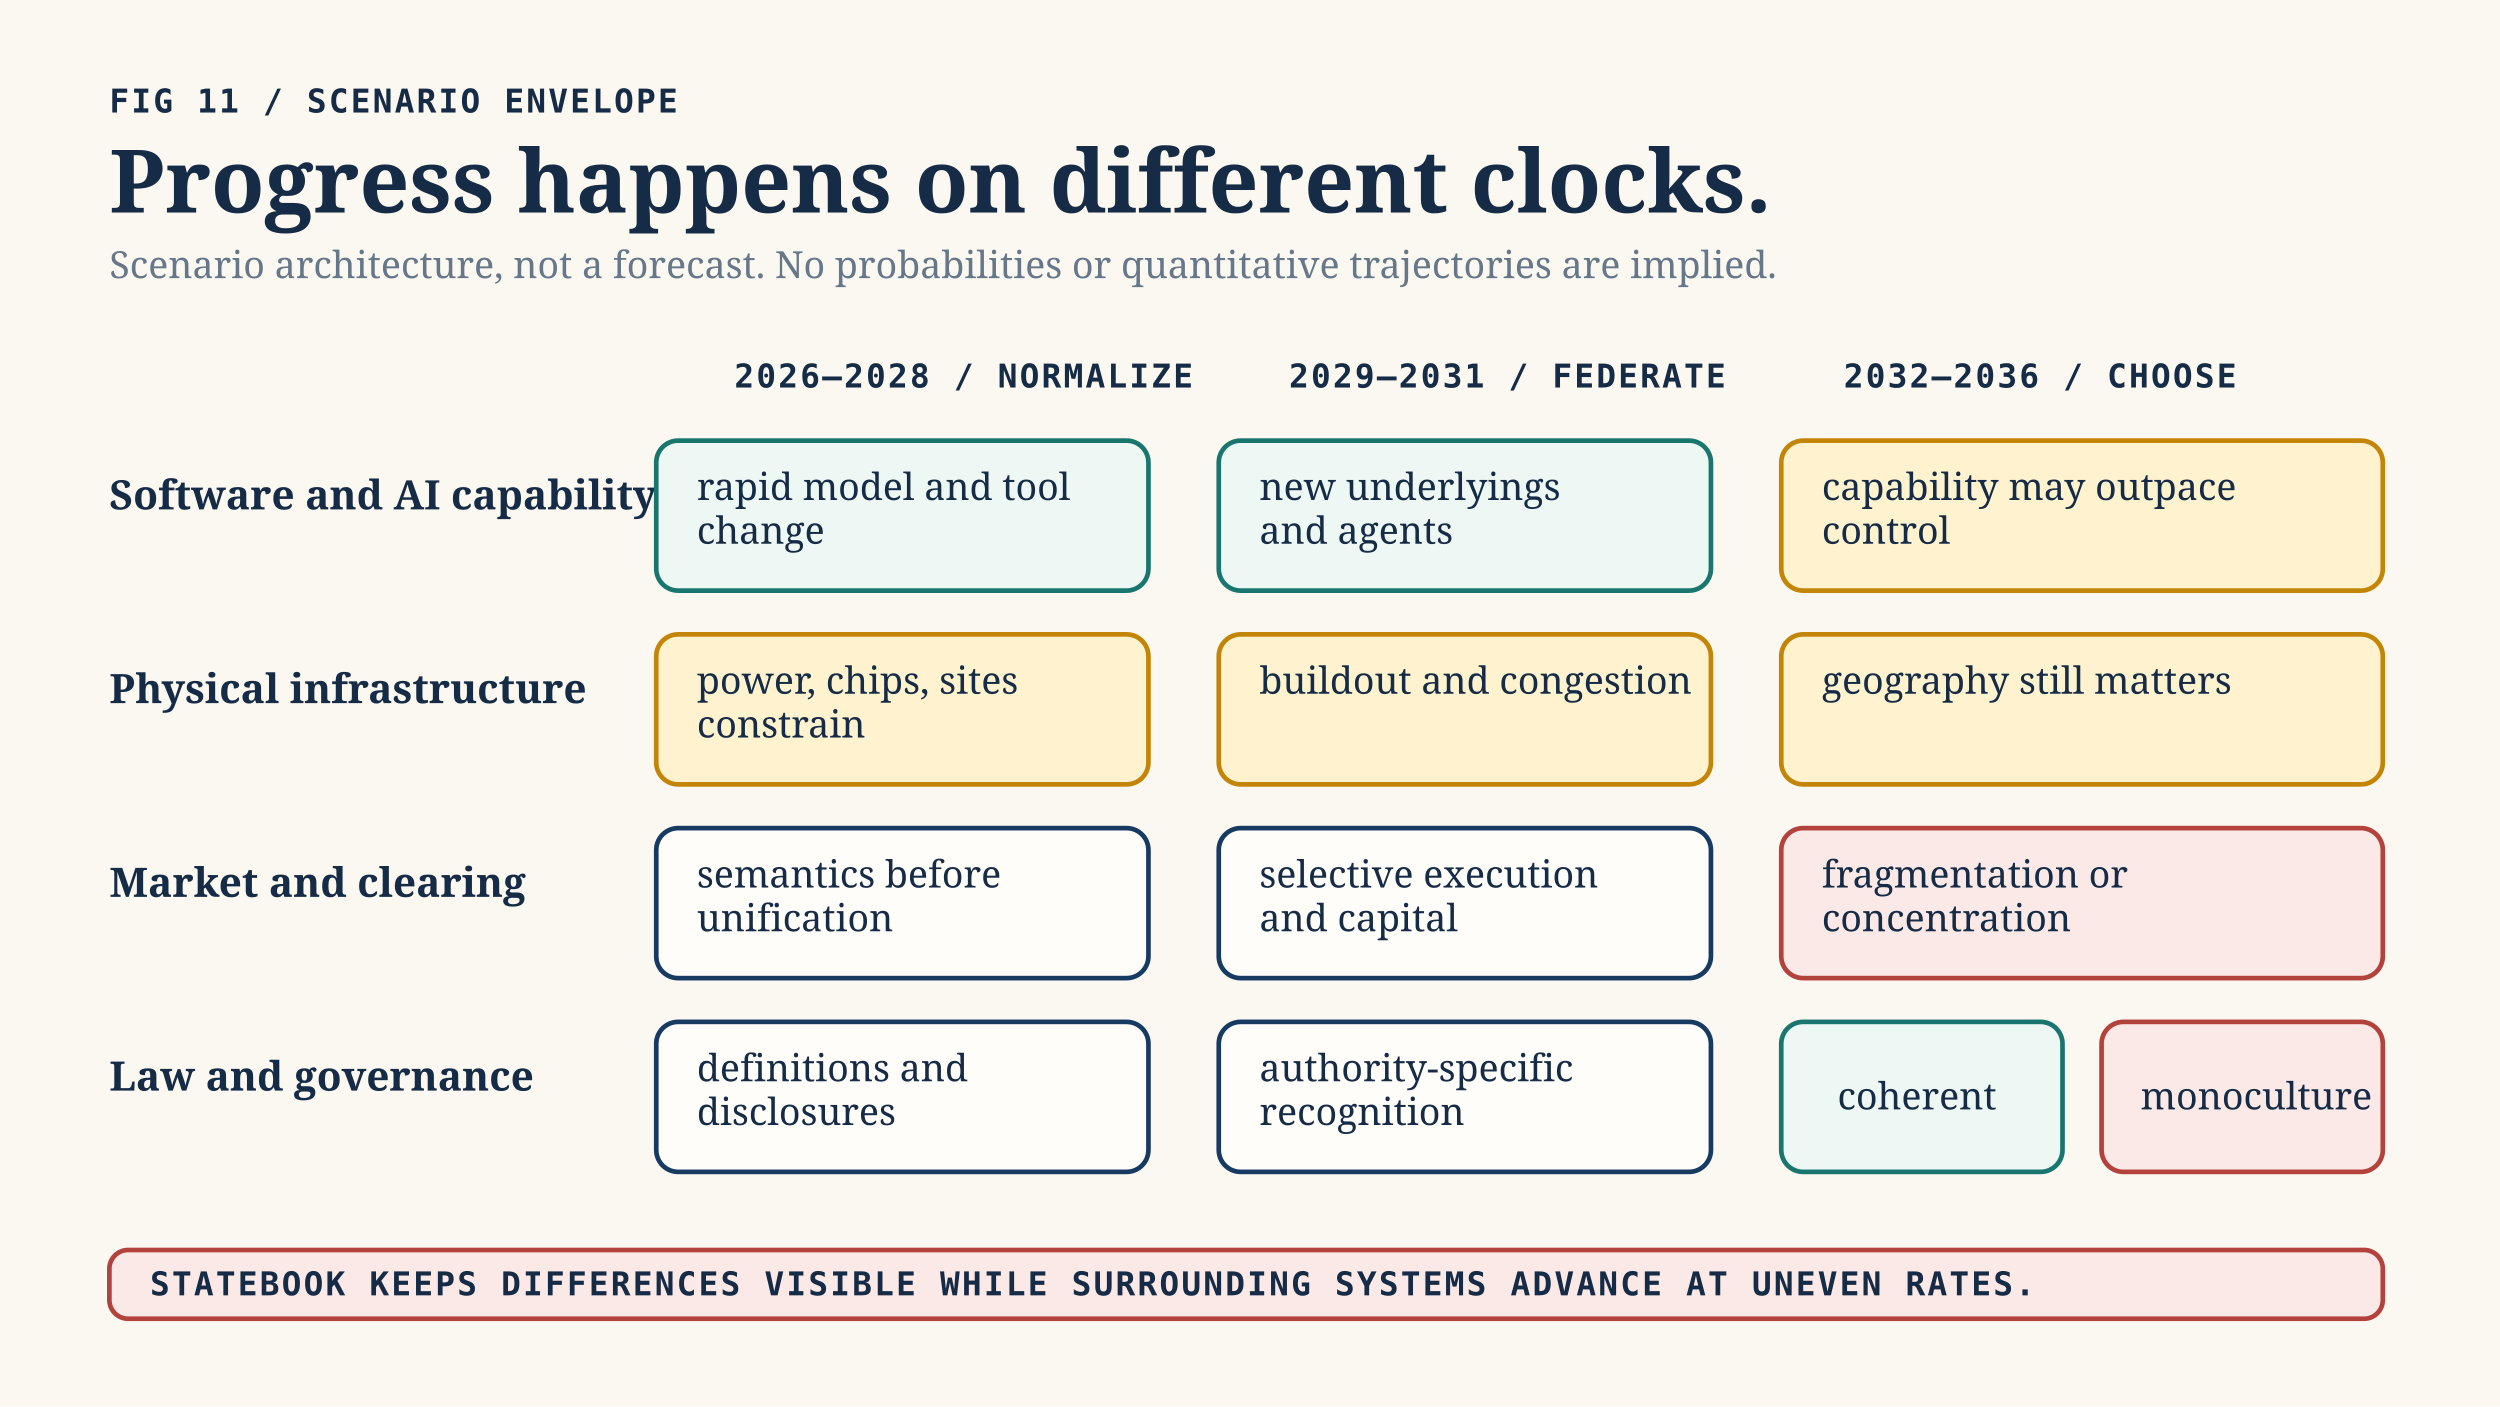
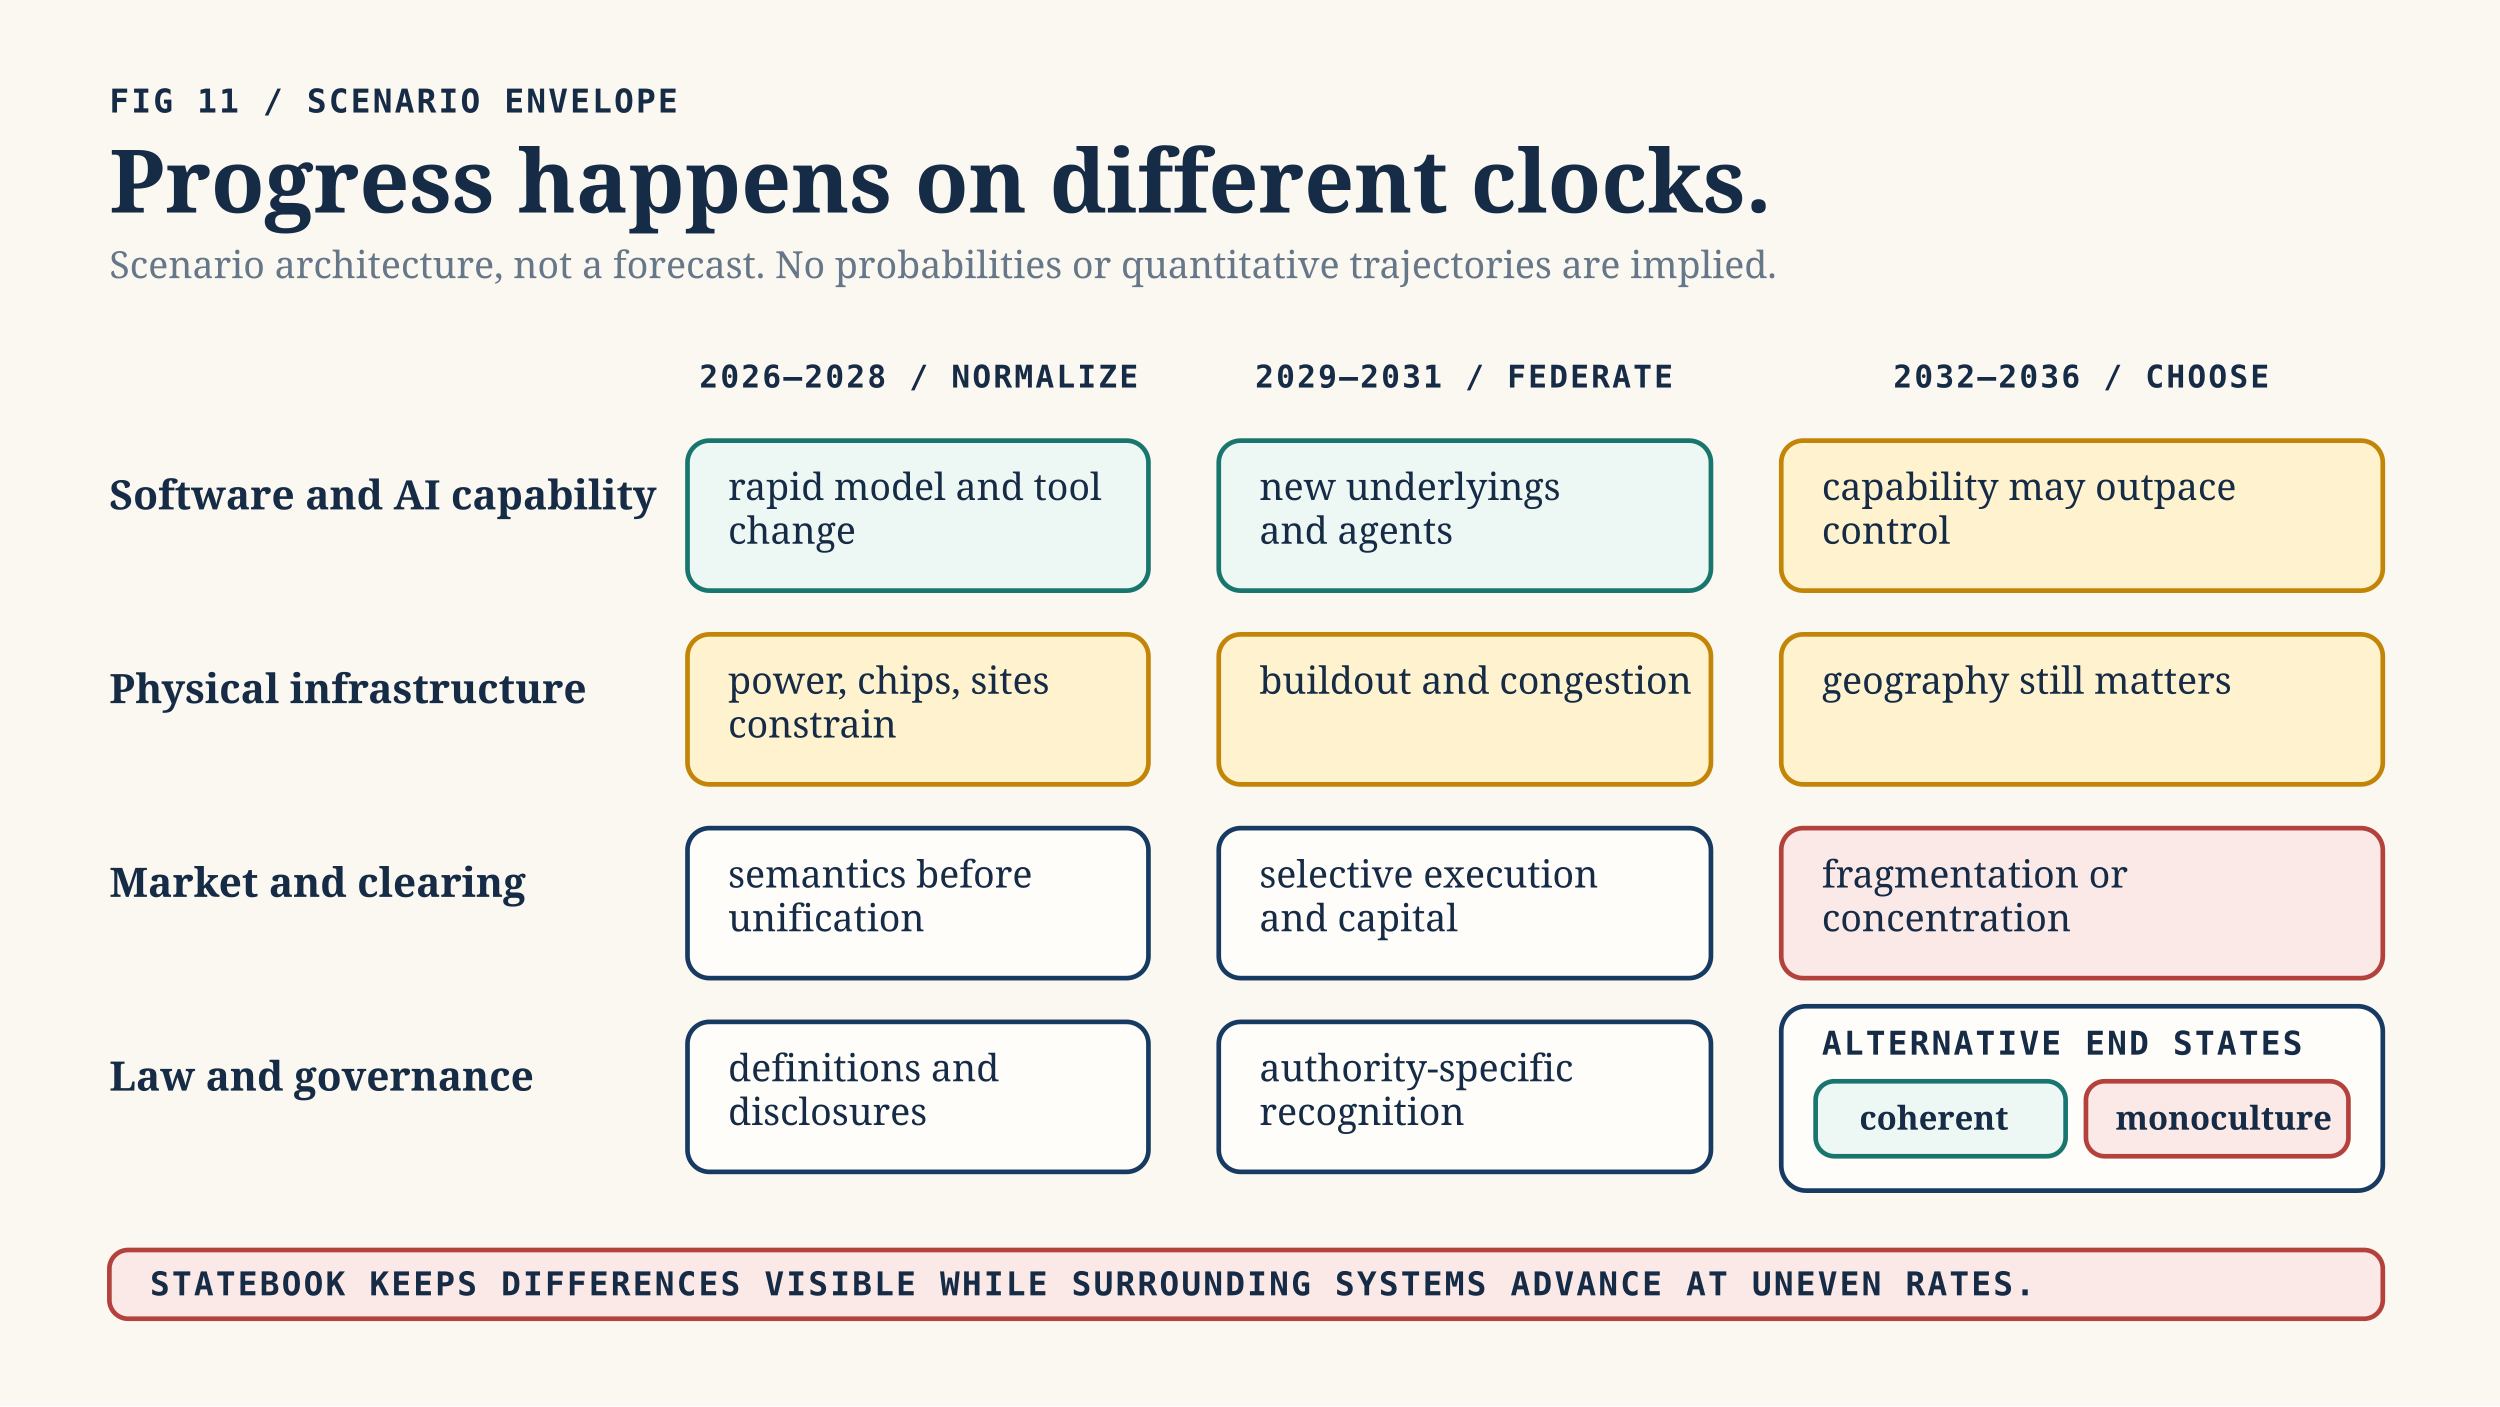
<svg xmlns="http://www.w3.org/2000/svg" width="1600" height="900" viewBox="0 0 1600 900" role="img" aria-labelledby="title desc">
  <defs>
-     <style>.ink{fill:#162b45}.muted{fill:#667789}.h{font:700 56px Georgia,serif}.t{font:700 26px Georgia,serif}.b{font:24px Georgia,serif}.k{font:700 21px ui-monospace,Consolas,monospace;letter-spacing:1.4px}.navy{fill:#fffdfa;stroke:#173a63;stroke-width:3}.teal{fill:#edf7f4;stroke:#19766f;stroke-width:3}.gold{fill:#fff3cf;stroke:#c38508;stroke-width:3}.red{fill:#fbe9e7;stroke:#b3423c;stroke-width:3}</style>
+     <style>.ink{fill:#162b45}.muted{fill:#667789}.h{font:700 56px Georgia,serif}.t{font:700 26px Georgia,serif}.b{font:24px Georgia,serif}.s{font:700 21px Georgia,serif}.k{font:700 21px ui-monospace,Consolas,monospace;letter-spacing:1.4px}.period{font:700 20px ui-monospace,Consolas,monospace;letter-spacing:1.4px}.navy{fill:#fffdfa;stroke:#173a63;stroke-width:3}.teal{fill:#edf7f4;stroke:#19766f;stroke-width:3}.gold{fill:#fff3cf;stroke:#c38508;stroke-width:3}.red{fill:#fbe9e7;stroke:#b3423c;stroke-width:3}</style>
  </defs>
  <rect width="1600" height="900" fill="#fbf8f1" />
  <text x="70" y="72" class="k ink">FIG 11 / SCENARIO ENVELOPE</text>
  <text x="70" y="136" class="h ink">Progress happens on different clocks.</text>
  <text x="70" y="178" class="b muted">Scenario architecture, not a forecast. No probabilities or quantitative trajectories are implied.</text>
-   <text x="470" y="248" class="k ink">2026–2028 / NORMALIZE</text>
-   <text x="825" y="248" class="k ink">2029–2031 / FEDERATE</text>
-   <text x="1180" y="248" class="k ink">2032–2036 / CHOOSE</text>
+   <text x="588" y="248" class="period ink" text-anchor="middle">2026–2028 / NORMALIZE</text>
+   <text x="937" y="248" class="period ink" text-anchor="middle">2029–2031 / FEDERATE</text>
+   <text x="1332" y="248" class="period ink" text-anchor="middle">2032–2036 / CHOOSE</text>
  <text x="70" y="326" class="t ink">Software and AI capability</text>
-   <rect x="420" y="282" width="315" height="96" rx="14" class="teal" />
-   <text x="446" y="320" class="b ink">
-     <tspan x="446">rapid model and tool</tspan>
-     <tspan x="446" dy="28">change</tspan>
+   <rect x="440" y="282" width="295" height="96" rx="14" class="teal" />
+   <text x="466" y="320" class="b ink">
+     <tspan x="466">rapid model and tool</tspan>
+     <tspan x="466" dy="28">change</tspan>
  </text>
  <rect x="780" y="282" width="315" height="96" rx="14" class="teal" />
  <text x="806" y="320" class="b ink">
    <tspan x="806">new underlyings</tspan>
    <tspan x="806" dy="28">and agents</tspan>
  </text>
  <rect x="1140" y="282" width="385" height="96" rx="14" class="gold" />
  <text x="1166" y="320" class="b ink">
    <tspan x="1166">capability may outpace</tspan>
    <tspan x="1166" dy="28">control</tspan>
  </text>
  <text x="70" y="450" class="t ink">Physical infrastructure</text>
-   <rect x="420" y="406" width="315" height="96" rx="14" class="gold" />
-   <text x="446" y="444" class="b ink">
-     <tspan x="446">power, chips, sites</tspan>
-     <tspan x="446" dy="28">constrain</tspan>
+   <rect x="440" y="406" width="295" height="96" rx="14" class="gold" />
+   <text x="466" y="444" class="b ink">
+     <tspan x="466">power, chips, sites</tspan>
+     <tspan x="466" dy="28">constrain</tspan>
  </text>
  <rect x="780" y="406" width="315" height="96" rx="14" class="gold" />
  <text x="806" y="444" class="b ink">buildout and congestion</text>
  <rect x="1140" y="406" width="385" height="96" rx="14" class="gold" />
  <text x="1166" y="444" class="b ink">geography still matters</text>
  <text x="70" y="574" class="t ink">Market and clearing</text>
-   <rect x="420" y="530" width="315" height="96" rx="14" class="navy" />
-   <text x="446" y="568" class="b ink">
-     <tspan x="446">semantics before</tspan>
-     <tspan x="446" dy="28">unification</tspan>
+   <rect x="440" y="530" width="295" height="96" rx="14" class="navy" />
+   <text x="466" y="568" class="b ink">
+     <tspan x="466">semantics before</tspan>
+     <tspan x="466" dy="28">unification</tspan>
  </text>
  <rect x="780" y="530" width="315" height="96" rx="14" class="navy" />
  <text x="806" y="568" class="b ink">
    <tspan x="806">selective execution</tspan>
    <tspan x="806" dy="28">and capital</tspan>
  </text>
  <rect x="1140" y="530" width="385" height="96" rx="14" class="red" />
  <text x="1166" y="568" class="b ink">
    <tspan x="1166">fragmentation or</tspan>
    <tspan x="1166" dy="28">concentration</tspan>
  </text>
  <text x="70" y="698" class="t ink">Law and governance</text>
-   <rect x="420" y="654" width="315" height="96" rx="14" class="navy" />
-   <text x="446" y="692" class="b ink">
-     <tspan x="446">definitions and</tspan>
-     <tspan x="446" dy="28">disclosures</tspan>
+   <rect x="440" y="654" width="295" height="96" rx="14" class="navy" />
+   <text x="466" y="692" class="b ink">
+     <tspan x="466">definitions and</tspan>
+     <tspan x="466" dy="28">disclosures</tspan>
  </text>
  <rect x="780" y="654" width="315" height="96" rx="14" class="navy" />
  <text x="806" y="692" class="b ink">
    <tspan x="806">authority-specific</tspan>
    <tspan x="806" dy="28">recognition</tspan>
  </text>
-   <rect x="1140" y="654" width="180" height="96" rx="14" class="teal" />
-   <text x="1176" y="710" class="b ink">coherent</text>
-   <rect x="1345" y="654" width="180" height="96" rx="14" class="red" />
-   <text x="1370" y="710" class="b ink">monoculture</text>
+   <rect x="1140" y="644" width="385" height="118" rx="16" class="navy" />
+   <text x="1166" y="675" class="k ink">ALTERNATIVE END STATES</text>
+   <rect x="1162" y="692" width="160" height="48" rx="12" class="teal" />
+   <text x="1190" y="723" class="s ink">coherent</text>
+   <rect x="1335" y="692" width="168" height="48" rx="12" class="red" />
+   <text x="1354" y="723" class="s ink">monoculture</text>
  <rect x="70" y="800" width="1455" height="44" rx="12" class="red" />
  <text x="96" y="829" class="k ink">STATEBOOK KEEPS DIFFERENCES VISIBLE WHILE SURROUNDING SYSTEMS ADVANCE AT UNEVEN RATES.</text>
</svg>
